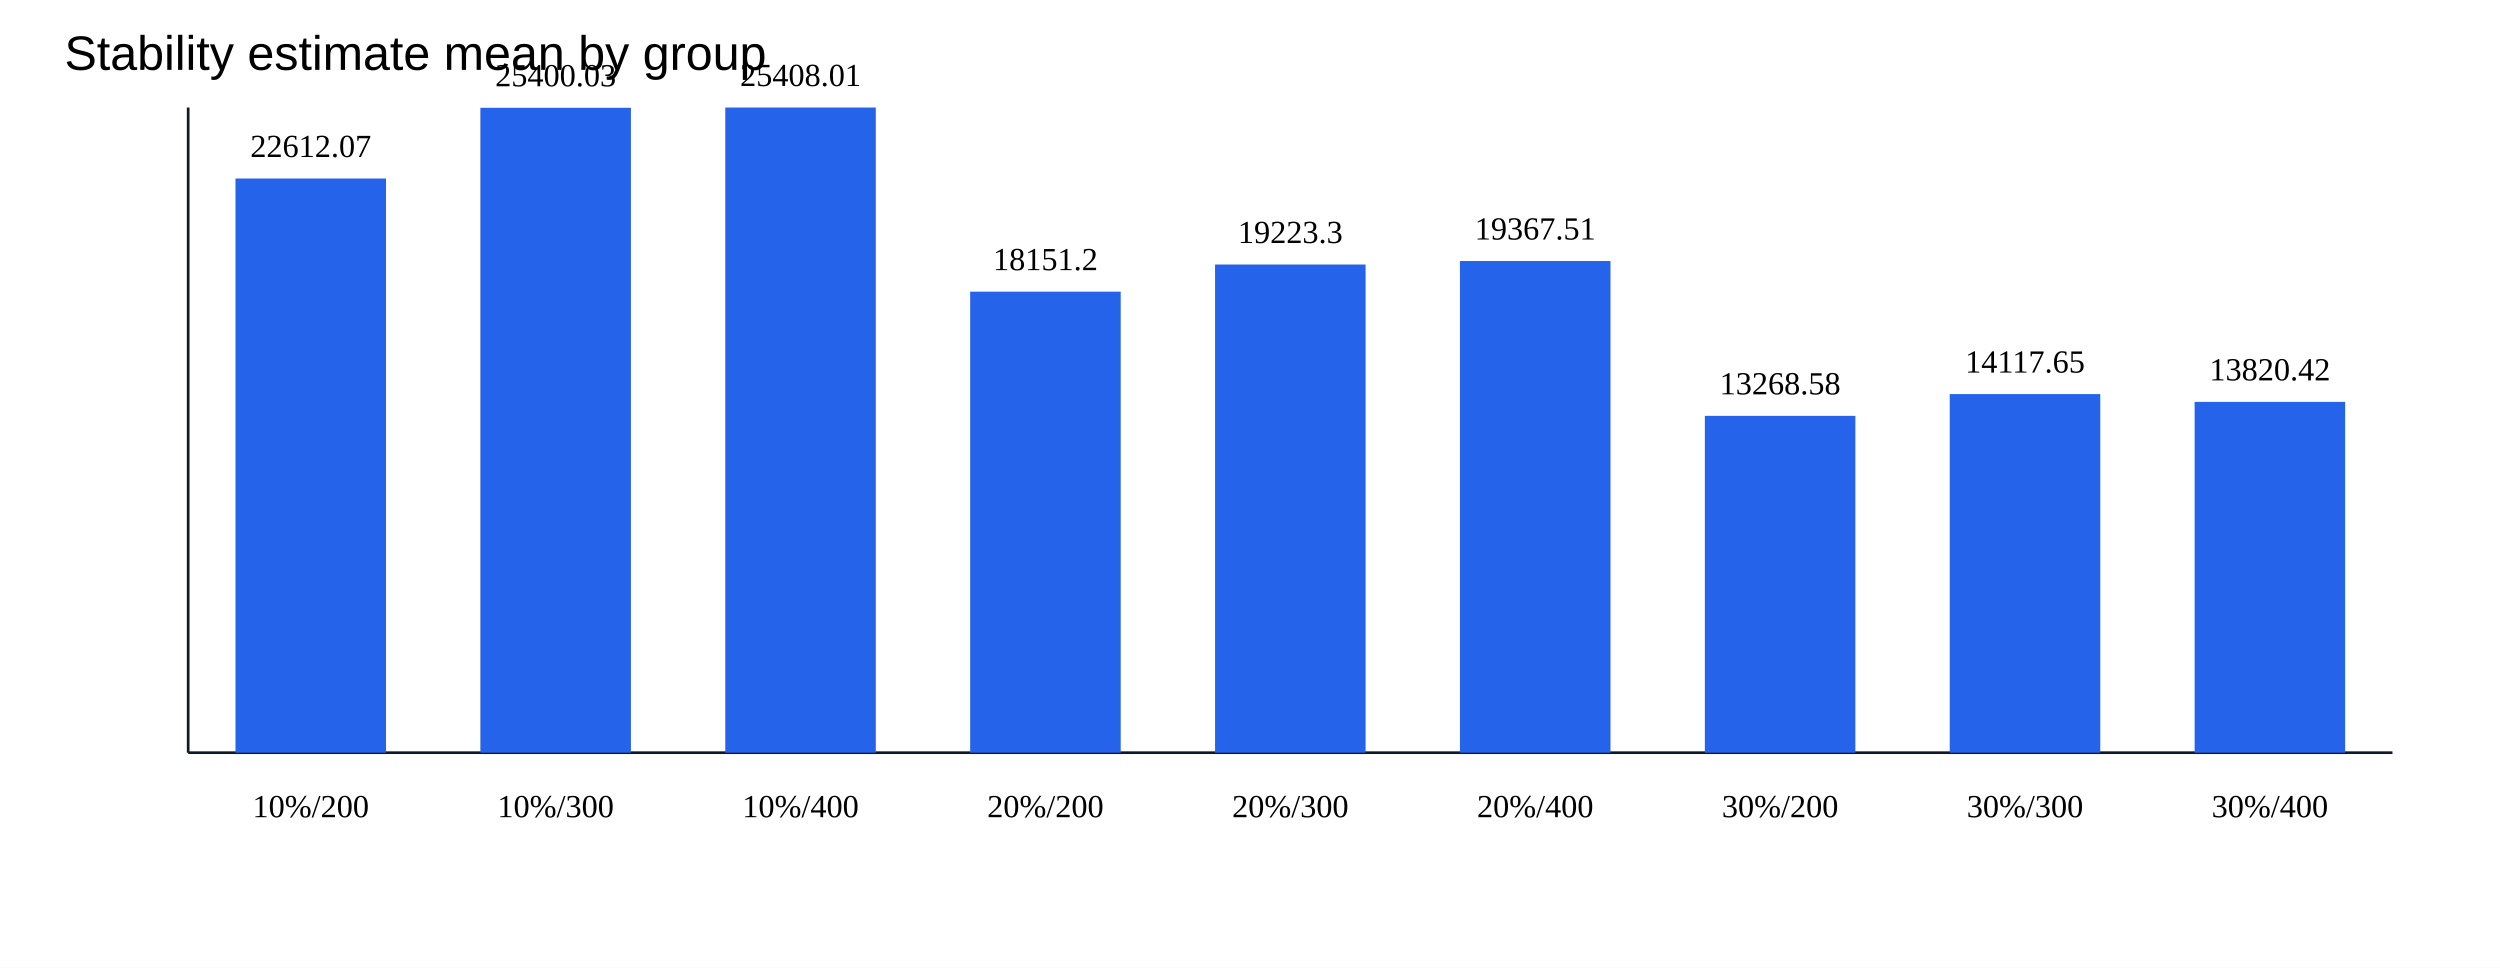
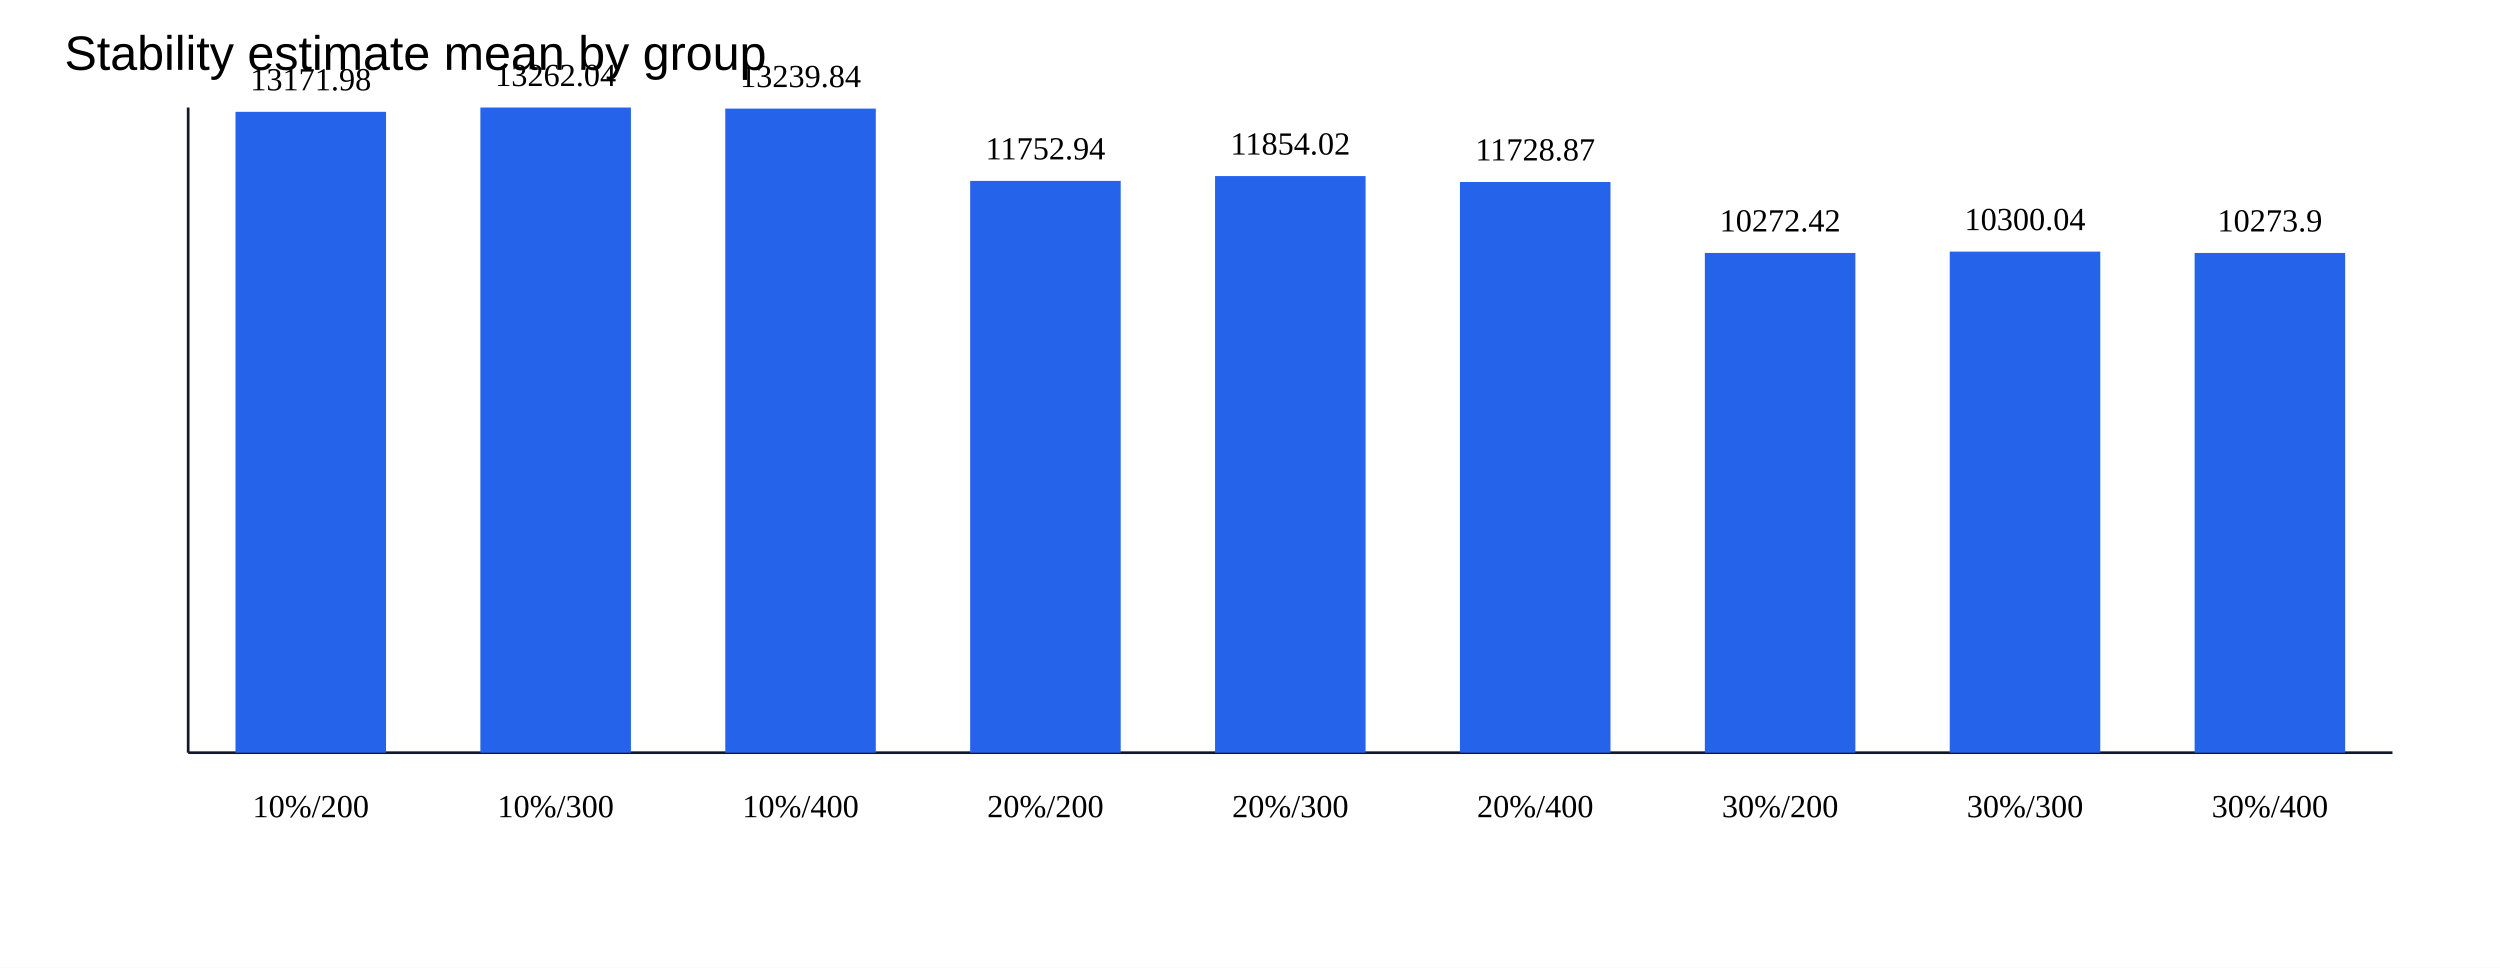
<svg xmlns="http://www.w3.org/2000/svg" width="930" height="360" viewBox="0 0 930 360">
  <rect width="100%" height="100%" fill="#ffffff" />
  <text x="24" y="26" font-size="18" font-family="Arial, sans-serif">Stability estimate mean by group</text>
  <line x1="70" y1="280" x2="890" y2="280" stroke="#111827" />
  <line x1="70" y1="40" x2="70" y2="280" stroke="#111827" />
-   <rect x="87.6" y="66.4" width="56" height="213.6" fill="#2563eb" />
+   <rect x="87.6" y="41.6" width="56" height="238.4" fill="#2563eb" />
  <text x="115.6" y="304" text-anchor="middle" font-size="12">10%/200</text>
-   <text x="115.6" y="58.4" text-anchor="middle" font-size="12">22612.07</text>
-   <rect x="178.7" y="40.1" width="56" height="239.9" fill="#2563eb" />
+   <text x="115.6" y="33.6" text-anchor="middle" font-size="12">13171.98</text>
+   <rect x="178.7" y="40.0" width="56" height="240.0" fill="#2563eb" />
  <text x="206.7" y="304" text-anchor="middle" font-size="12">10%/300</text>
-   <text x="206.7" y="32.1" text-anchor="middle" font-size="12">25400.03</text>
-   <rect x="269.8" y="40.0" width="56" height="240.0" fill="#2563eb" />
+   <text x="206.7" y="32.0" text-anchor="middle" font-size="12">13262.04</text>
+   <rect x="269.8" y="40.4" width="56" height="239.6" fill="#2563eb" />
  <text x="297.8" y="304" text-anchor="middle" font-size="12">10%/400</text>
-   <text x="297.8" y="32.0" text-anchor="middle" font-size="12">25408.01</text>
-   <rect x="360.9" y="108.5" width="56" height="171.5" fill="#2563eb" />
+   <text x="297.8" y="32.4" text-anchor="middle" font-size="12">13239.84</text>
+   <rect x="360.9" y="67.3" width="56" height="212.7" fill="#2563eb" />
  <text x="388.9" y="304" text-anchor="middle" font-size="12">20%/200</text>
-   <text x="388.9" y="100.5" text-anchor="middle" font-size="12">18151.2</text>
-   <rect x="452.0" y="98.4" width="56" height="181.6" fill="#2563eb" />
+   <text x="388.9" y="59.3" text-anchor="middle" font-size="12">11752.94</text>
+   <rect x="452.0" y="65.5" width="56" height="214.5" fill="#2563eb" />
  <text x="480.0" y="304" text-anchor="middle" font-size="12">20%/300</text>
-   <text x="480.0" y="90.4" text-anchor="middle" font-size="12">19223.3</text>
-   <rect x="543.1" y="97.1" width="56" height="182.9" fill="#2563eb" />
+   <text x="480.0" y="57.5" text-anchor="middle" font-size="12">11854.02</text>
+   <rect x="543.1" y="67.7" width="56" height="212.3" fill="#2563eb" />
  <text x="571.1" y="304" text-anchor="middle" font-size="12">20%/400</text>
-   <text x="571.1" y="89.1" text-anchor="middle" font-size="12">19367.51</text>
-   <rect x="634.2" y="154.7" width="56" height="125.3" fill="#2563eb" />
+   <text x="571.1" y="59.7" text-anchor="middle" font-size="12">11728.87</text>
+   <rect x="634.2" y="94.1" width="56" height="185.9" fill="#2563eb" />
  <text x="662.2" y="304" text-anchor="middle" font-size="12">30%/200</text>
-   <text x="662.2" y="146.7" text-anchor="middle" font-size="12">13268.58</text>
-   <rect x="725.3" y="146.6" width="56" height="133.4" fill="#2563eb" />
+   <text x="662.2" y="86.1" text-anchor="middle" font-size="12">10272.42</text>
+   <rect x="725.3" y="93.6" width="56" height="186.4" fill="#2563eb" />
  <text x="753.3" y="304" text-anchor="middle" font-size="12">30%/300</text>
-   <text x="753.3" y="138.6" text-anchor="middle" font-size="12">14117.65</text>
-   <rect x="816.4" y="149.5" width="56" height="130.5" fill="#2563eb" />
+   <text x="753.3" y="85.6" text-anchor="middle" font-size="12">10300.04</text>
+   <rect x="816.4" y="94.1" width="56" height="185.9" fill="#2563eb" />
  <text x="844.4" y="304" text-anchor="middle" font-size="12">30%/400</text>
-   <text x="844.4" y="141.5" text-anchor="middle" font-size="12">13820.42</text>
+   <text x="844.4" y="86.1" text-anchor="middle" font-size="12">10273.9</text>
</svg>
